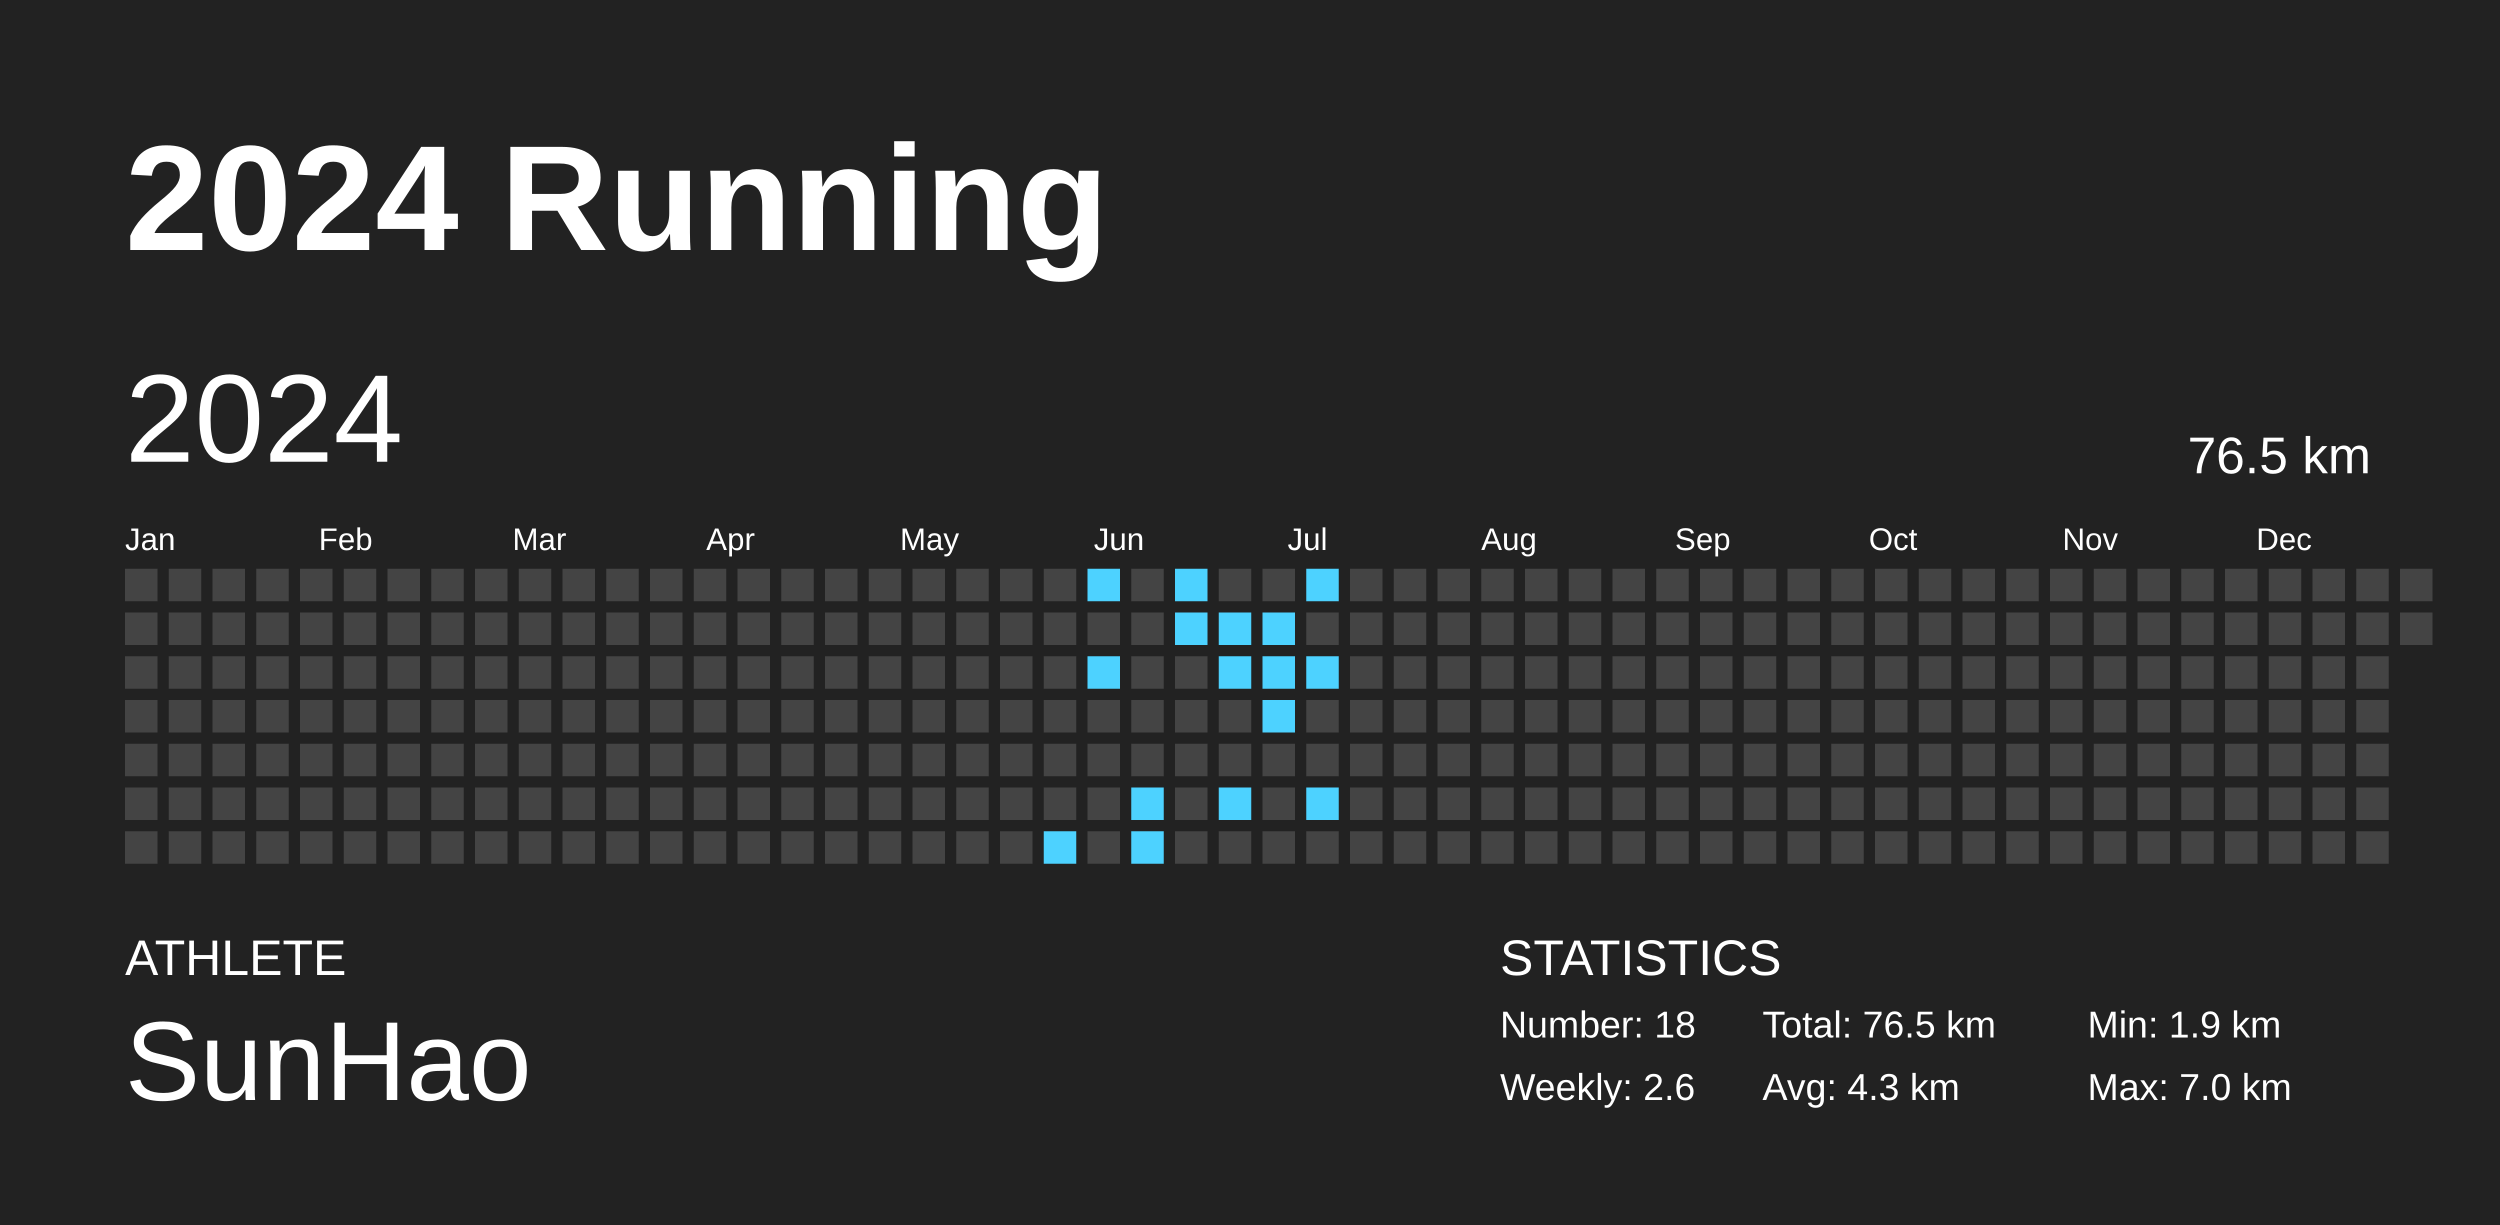
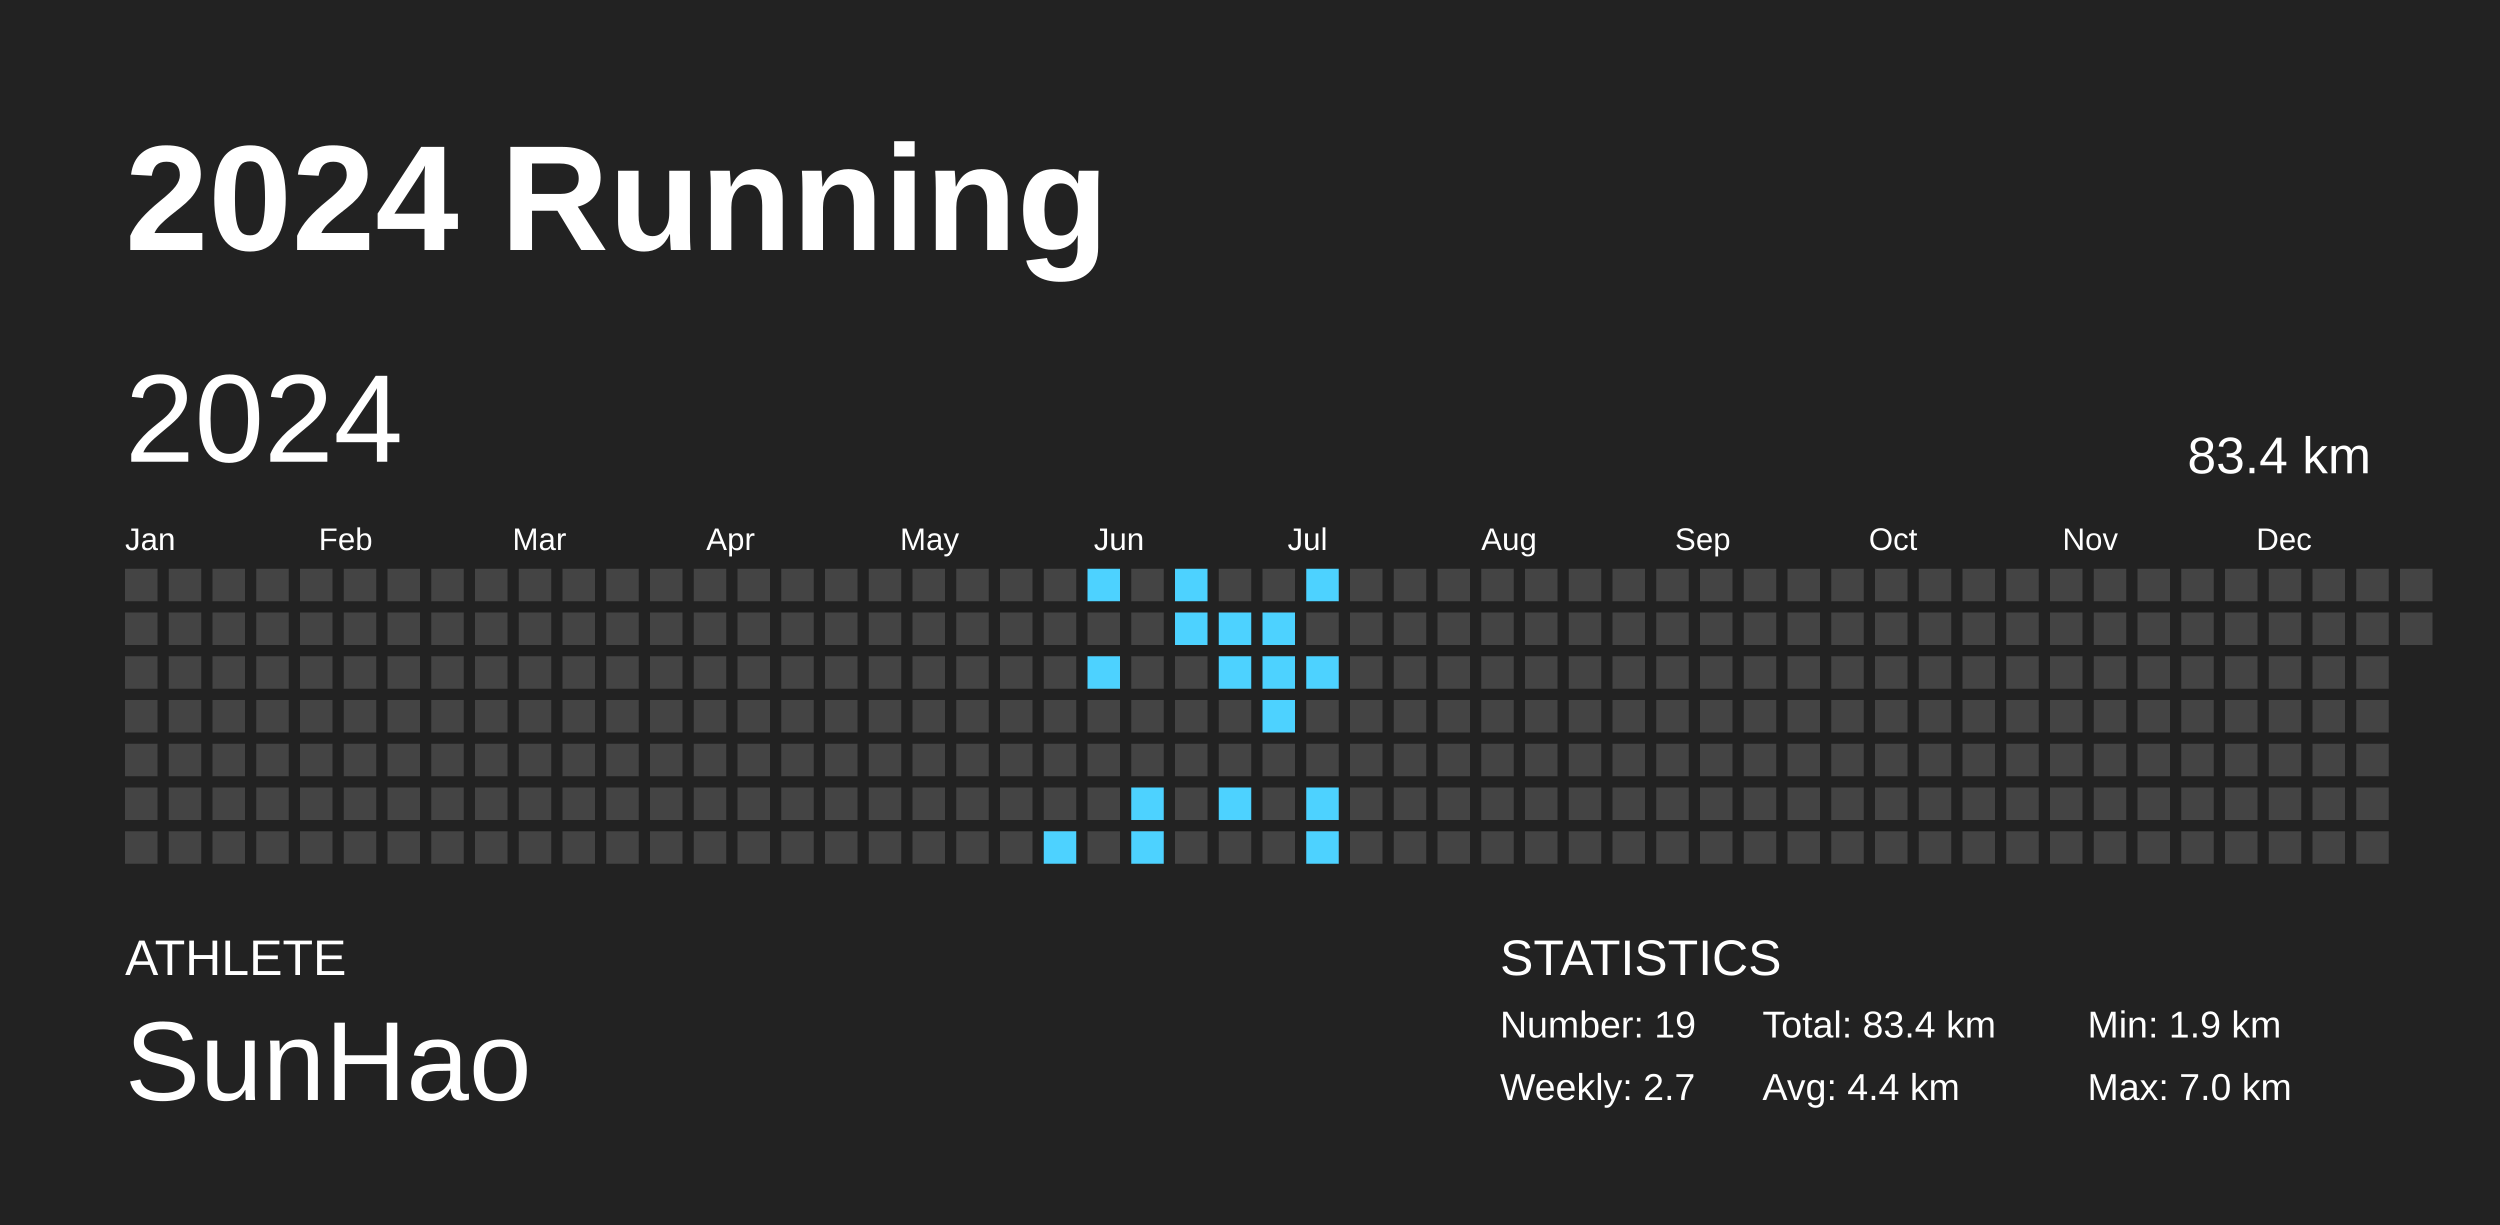
<svg xmlns="http://www.w3.org/2000/svg" baseProfile="full" height="98mm" version="1.1" viewBox="0,0,200,98" width="200mm">
  <defs />
  <rect fill="#222222" height="98" width="200" x="0" y="0" />
  <text fill="#FFFFFF" style="font-size:12px; font-family:Arial; font-weight:bold;" x="10" y="20">2024 Running</text>
  <text fill="#FFFFFF" style="font-size:4px; font-family:Arial" x="10" y="78">ATHLETE</text>
  <text fill="#FFFFFF" style="font-size:9px; font-family:Arial" x="10" y="88">SunHao</text>
  <text fill="#FFFFFF" style="font-size:4px; font-family:Arial" x="120" y="78">STATISTICS</text>
-   <text fill="#FFFFFF" style="font-size:3px; font-family:Arial" x="120" y="83">Number: 18</text>
-   <text fill="#FFFFFF" style="font-size:3px; font-family:Arial" x="120" y="88">Weekly: 2.6</text>
-   <text fill="#FFFFFF" style="font-size:3px; font-family:Arial" x="141" y="83">Total: 76.5 km</text>
-   <text fill="#FFFFFF" style="font-size:3px; font-family:Arial" x="141" y="88">Avg: 4.3 km</text>
+   <text fill="#FFFFFF" style="font-size:3px; font-family:Arial" x="120" y="83">Number: 19</text>
+   <text fill="#FFFFFF" style="font-size:3px; font-family:Arial" x="120" y="88">Weekly: 2.7</text>
+   <text fill="#FFFFFF" style="font-size:3px; font-family:Arial" x="141" y="83">Total: 83.4 km</text>
+   <text fill="#FFFFFF" style="font-size:3px; font-family:Arial" x="141" y="88">Avg: 4.4 km</text>
  <text fill="#FFFFFF" style="font-size:3px; font-family:Arial" x="167" y="83">Min: 1.9 km</text>
  <text fill="#FFFFFF" style="font-size:3px; font-family:Arial" x="167" y="88">Max: 7.0 km</text>
  <text dominant-baseline="hanging" fill="#FFFFFF" style="font-size:10.0px; font-family:Arial;" x="10" y="30">2024</text>
-   <text dominant-baseline="hanging" fill="#FFFFFF" style="font-size:4.125px; font-family:Arial;" x="175" y="35">76.5 km</text>
+   <text dominant-baseline="hanging" fill="#FFFFFF" style="font-size:4.125px; font-family:Arial;" x="175" y="35">83.4 km</text>
  <text fill="#FFFFFF" style="font-size:2.5px; font-family:Arial" x="10.0" y="44">Jan</text>
  <text fill="#FFFFFF" style="font-size:2.5px; font-family:Arial" x="25.5" y="44">Feb</text>
  <text fill="#FFFFFF" style="font-size:2.5px; font-family:Arial" x="41.0" y="44">Mar</text>
  <text fill="#FFFFFF" style="font-size:2.5px; font-family:Arial" x="56.5" y="44">Apr</text>
  <text fill="#FFFFFF" style="font-size:2.5px; font-family:Arial" x="72.0" y="44">May</text>
  <text fill="#FFFFFF" style="font-size:2.5px; font-family:Arial" x="87.5" y="44">Jun</text>
  <text fill="#FFFFFF" style="font-size:2.5px; font-family:Arial" x="103.0" y="44">Jul</text>
  <text fill="#FFFFFF" style="font-size:2.5px; font-family:Arial" x="118.5" y="44">Aug</text>
  <text fill="#FFFFFF" style="font-size:2.5px; font-family:Arial" x="134.0" y="44">Sep</text>
  <text fill="#FFFFFF" style="font-size:2.5px; font-family:Arial" x="149.5" y="44">Oct</text>
  <text fill="#FFFFFF" style="font-size:2.5px; font-family:Arial" x="165.0" y="44">Nov</text>
  <text fill="#FFFFFF" style="font-size:2.5px; font-family:Arial" x="180.5" y="44">Dec</text>
  <rect fill="#444444" height="2.6" width="2.6" x="10.0" y="45.5" />
  <rect fill="#444444" height="2.6" width="2.6" x="10.0" y="49.0" />
  <rect fill="#444444" height="2.6" width="2.6" x="10.0" y="52.5" />
  <rect fill="#444444" height="2.6" width="2.6" x="10.0" y="56.0" />
  <rect fill="#444444" height="2.6" width="2.6" x="10.0" y="59.5" />
  <rect fill="#444444" height="2.6" width="2.6" x="10.0" y="63.0" />
  <rect fill="#444444" height="2.6" width="2.6" x="10.0" y="66.5" />
  <rect fill="#444444" height="2.6" width="2.6" x="13.5" y="45.5" />
  <rect fill="#444444" height="2.6" width="2.6" x="13.5" y="49.0" />
  <rect fill="#444444" height="2.6" width="2.6" x="13.5" y="52.5" />
  <rect fill="#444444" height="2.6" width="2.6" x="13.5" y="56.0" />
  <rect fill="#444444" height="2.6" width="2.6" x="13.5" y="59.5" />
  <rect fill="#444444" height="2.6" width="2.6" x="13.5" y="63.0" />
  <rect fill="#444444" height="2.6" width="2.6" x="13.5" y="66.5" />
  <rect fill="#444444" height="2.6" width="2.6" x="17.0" y="45.5" />
  <rect fill="#444444" height="2.6" width="2.6" x="17.0" y="49.0" />
  <rect fill="#444444" height="2.6" width="2.6" x="17.0" y="52.5" />
  <rect fill="#444444" height="2.6" width="2.6" x="17.0" y="56.0" />
  <rect fill="#444444" height="2.6" width="2.6" x="17.0" y="59.5" />
  <rect fill="#444444" height="2.6" width="2.6" x="17.0" y="63.0" />
  <rect fill="#444444" height="2.6" width="2.6" x="17.0" y="66.5" />
  <rect fill="#444444" height="2.6" width="2.6" x="20.5" y="45.5" />
  <rect fill="#444444" height="2.6" width="2.6" x="20.5" y="49.0" />
  <rect fill="#444444" height="2.6" width="2.6" x="20.5" y="52.5" />
  <rect fill="#444444" height="2.6" width="2.6" x="20.5" y="56.0" />
  <rect fill="#444444" height="2.6" width="2.6" x="20.5" y="59.5" />
  <rect fill="#444444" height="2.6" width="2.6" x="20.5" y="63.0" />
  <rect fill="#444444" height="2.6" width="2.6" x="20.5" y="66.5" />
  <rect fill="#444444" height="2.6" width="2.6" x="24.0" y="45.5" />
  <rect fill="#444444" height="2.6" width="2.6" x="24.0" y="49.0" />
  <rect fill="#444444" height="2.6" width="2.6" x="24.0" y="52.5" />
  <rect fill="#444444" height="2.6" width="2.6" x="24.0" y="56.0" />
  <rect fill="#444444" height="2.6" width="2.6" x="24.0" y="59.5" />
  <rect fill="#444444" height="2.6" width="2.6" x="24.0" y="63.0" />
  <rect fill="#444444" height="2.6" width="2.6" x="24.0" y="66.5" />
  <rect fill="#444444" height="2.6" width="2.6" x="27.5" y="45.5" />
  <rect fill="#444444" height="2.6" width="2.6" x="27.5" y="49.0" />
  <rect fill="#444444" height="2.6" width="2.6" x="27.5" y="52.5" />
  <rect fill="#444444" height="2.6" width="2.6" x="27.5" y="56.0" />
  <rect fill="#444444" height="2.6" width="2.6" x="27.5" y="59.5" />
  <rect fill="#444444" height="2.6" width="2.6" x="27.5" y="63.0" />
  <rect fill="#444444" height="2.6" width="2.6" x="27.5" y="66.5" />
  <rect fill="#444444" height="2.6" width="2.6" x="31.0" y="45.5" />
  <rect fill="#444444" height="2.6" width="2.6" x="31.0" y="49.0" />
  <rect fill="#444444" height="2.6" width="2.6" x="31.0" y="52.5" />
  <rect fill="#444444" height="2.6" width="2.6" x="31.0" y="56.0" />
  <rect fill="#444444" height="2.6" width="2.6" x="31.0" y="59.5" />
  <rect fill="#444444" height="2.6" width="2.6" x="31.0" y="63.0" />
  <rect fill="#444444" height="2.6" width="2.6" x="31.0" y="66.5" />
  <rect fill="#444444" height="2.6" width="2.6" x="34.5" y="45.5" />
  <rect fill="#444444" height="2.6" width="2.6" x="34.5" y="49.0" />
  <rect fill="#444444" height="2.6" width="2.6" x="34.5" y="52.5" />
  <rect fill="#444444" height="2.6" width="2.6" x="34.5" y="56.0" />
  <rect fill="#444444" height="2.6" width="2.6" x="34.5" y="59.5" />
  <rect fill="#444444" height="2.6" width="2.6" x="34.5" y="63.0" />
  <rect fill="#444444" height="2.6" width="2.6" x="34.5" y="66.5" />
  <rect fill="#444444" height="2.6" width="2.6" x="38.0" y="45.5" />
  <rect fill="#444444" height="2.6" width="2.6" x="38.0" y="49.0" />
  <rect fill="#444444" height="2.6" width="2.6" x="38.0" y="52.5" />
  <rect fill="#444444" height="2.6" width="2.6" x="38.0" y="56.0" />
  <rect fill="#444444" height="2.6" width="2.6" x="38.0" y="59.5" />
  <rect fill="#444444" height="2.6" width="2.6" x="38.0" y="63.0" />
  <rect fill="#444444" height="2.6" width="2.6" x="38.0" y="66.5" />
  <rect fill="#444444" height="2.6" width="2.6" x="41.5" y="45.5" />
  <rect fill="#444444" height="2.6" width="2.6" x="41.5" y="49.0" />
  <rect fill="#444444" height="2.6" width="2.6" x="41.5" y="52.5" />
  <rect fill="#444444" height="2.6" width="2.6" x="41.5" y="56.0" />
  <rect fill="#444444" height="2.6" width="2.6" x="41.5" y="59.5" />
  <rect fill="#444444" height="2.6" width="2.6" x="41.5" y="63.0" />
  <rect fill="#444444" height="2.6" width="2.6" x="41.5" y="66.5" />
  <rect fill="#444444" height="2.6" width="2.6" x="45.0" y="45.5" />
  <rect fill="#444444" height="2.6" width="2.6" x="45.0" y="49.0" />
  <rect fill="#444444" height="2.6" width="2.6" x="45.0" y="52.5" />
  <rect fill="#444444" height="2.6" width="2.6" x="45.0" y="56.0" />
  <rect fill="#444444" height="2.6" width="2.6" x="45.0" y="59.5" />
  <rect fill="#444444" height="2.6" width="2.6" x="45.0" y="63.0" />
  <rect fill="#444444" height="2.6" width="2.6" x="45.0" y="66.5" />
  <rect fill="#444444" height="2.6" width="2.6" x="48.5" y="45.5" />
  <rect fill="#444444" height="2.6" width="2.6" x="48.5" y="49.0" />
  <rect fill="#444444" height="2.6" width="2.6" x="48.5" y="52.5" />
  <rect fill="#444444" height="2.6" width="2.6" x="48.5" y="56.0" />
  <rect fill="#444444" height="2.6" width="2.6" x="48.5" y="59.5" />
  <rect fill="#444444" height="2.6" width="2.6" x="48.5" y="63.0" />
  <rect fill="#444444" height="2.6" width="2.6" x="48.5" y="66.5" />
  <rect fill="#444444" height="2.6" width="2.6" x="52.0" y="45.5" />
  <rect fill="#444444" height="2.6" width="2.6" x="52.0" y="49.0" />
  <rect fill="#444444" height="2.6" width="2.6" x="52.0" y="52.5" />
  <rect fill="#444444" height="2.6" width="2.6" x="52.0" y="56.0" />
  <rect fill="#444444" height="2.6" width="2.6" x="52.0" y="59.5" />
  <rect fill="#444444" height="2.6" width="2.6" x="52.0" y="63.0" />
  <rect fill="#444444" height="2.6" width="2.6" x="52.0" y="66.5" />
  <rect fill="#444444" height="2.6" width="2.6" x="55.5" y="45.5" />
  <rect fill="#444444" height="2.6" width="2.6" x="55.5" y="49.0" />
  <rect fill="#444444" height="2.6" width="2.6" x="55.5" y="52.5" />
  <rect fill="#444444" height="2.6" width="2.6" x="55.5" y="56.0" />
  <rect fill="#444444" height="2.6" width="2.6" x="55.5" y="59.5" />
  <rect fill="#444444" height="2.6" width="2.6" x="55.5" y="63.0" />
  <rect fill="#444444" height="2.6" width="2.6" x="55.5" y="66.5" />
  <rect fill="#444444" height="2.6" width="2.6" x="59.0" y="45.5" />
  <rect fill="#444444" height="2.6" width="2.6" x="59.0" y="49.0" />
  <rect fill="#444444" height="2.6" width="2.6" x="59.0" y="52.5" />
  <rect fill="#444444" height="2.6" width="2.6" x="59.0" y="56.0" />
  <rect fill="#444444" height="2.6" width="2.6" x="59.0" y="59.5" />
  <rect fill="#444444" height="2.6" width="2.6" x="59.0" y="63.0" />
  <rect fill="#444444" height="2.6" width="2.6" x="59.0" y="66.5" />
  <rect fill="#444444" height="2.6" width="2.6" x="62.5" y="45.5" />
  <rect fill="#444444" height="2.6" width="2.6" x="62.5" y="49.0" />
  <rect fill="#444444" height="2.6" width="2.6" x="62.5" y="52.5" />
  <rect fill="#444444" height="2.6" width="2.6" x="62.5" y="56.0" />
  <rect fill="#444444" height="2.6" width="2.6" x="62.5" y="59.5" />
  <rect fill="#444444" height="2.6" width="2.6" x="62.5" y="63.0" />
  <rect fill="#444444" height="2.6" width="2.6" x="62.5" y="66.5" />
  <rect fill="#444444" height="2.6" width="2.6" x="66.0" y="45.5" />
  <rect fill="#444444" height="2.6" width="2.6" x="66.0" y="49.0" />
  <rect fill="#444444" height="2.6" width="2.6" x="66.0" y="52.5" />
  <rect fill="#444444" height="2.6" width="2.6" x="66.0" y="56.0" />
  <rect fill="#444444" height="2.6" width="2.6" x="66.0" y="59.5" />
  <rect fill="#444444" height="2.6" width="2.6" x="66.0" y="63.0" />
  <rect fill="#444444" height="2.6" width="2.6" x="66.0" y="66.5" />
  <rect fill="#444444" height="2.6" width="2.6" x="69.5" y="45.5" />
  <rect fill="#444444" height="2.6" width="2.6" x="69.5" y="49.0" />
  <rect fill="#444444" height="2.6" width="2.6" x="69.5" y="52.5" />
  <rect fill="#444444" height="2.6" width="2.6" x="69.5" y="56.0" />
  <rect fill="#444444" height="2.6" width="2.6" x="69.5" y="59.5" />
  <rect fill="#444444" height="2.6" width="2.6" x="69.5" y="63.0" />
  <rect fill="#444444" height="2.6" width="2.6" x="69.5" y="66.5" />
  <rect fill="#444444" height="2.6" width="2.6" x="73.0" y="45.5" />
  <rect fill="#444444" height="2.6" width="2.6" x="73.0" y="49.0" />
  <rect fill="#444444" height="2.6" width="2.6" x="73.0" y="52.5" />
  <rect fill="#444444" height="2.6" width="2.6" x="73.0" y="56.0" />
  <rect fill="#444444" height="2.6" width="2.6" x="73.0" y="59.5" />
  <rect fill="#444444" height="2.6" width="2.6" x="73.0" y="63.0" />
  <rect fill="#444444" height="2.6" width="2.6" x="73.0" y="66.5" />
  <rect fill="#444444" height="2.6" width="2.6" x="76.5" y="45.5" />
  <rect fill="#444444" height="2.6" width="2.6" x="76.5" y="49.0" />
  <rect fill="#444444" height="2.6" width="2.6" x="76.5" y="52.5" />
  <rect fill="#444444" height="2.6" width="2.6" x="76.5" y="56.0" />
  <rect fill="#444444" height="2.6" width="2.6" x="76.5" y="59.5" />
  <rect fill="#444444" height="2.6" width="2.6" x="76.5" y="63.0" />
  <rect fill="#444444" height="2.6" width="2.6" x="76.5" y="66.5" />
  <rect fill="#444444" height="2.6" width="2.6" x="80.0" y="45.5" />
  <rect fill="#444444" height="2.6" width="2.6" x="80.0" y="49.0" />
  <rect fill="#444444" height="2.6" width="2.6" x="80.0" y="52.5" />
  <rect fill="#444444" height="2.6" width="2.6" x="80.0" y="56.0" />
  <rect fill="#444444" height="2.6" width="2.6" x="80.0" y="59.5" />
  <rect fill="#444444" height="2.6" width="2.6" x="80.0" y="63.0" />
  <rect fill="#444444" height="2.6" width="2.6" x="80.0" y="66.5" />
  <rect fill="#444444" height="2.6" width="2.6" x="83.5" y="45.5" />
  <rect fill="#444444" height="2.6" width="2.6" x="83.5" y="49.0" />
  <rect fill="#444444" height="2.6" width="2.6" x="83.5" y="52.5" />
  <rect fill="#444444" height="2.6" width="2.6" x="83.5" y="56.0" />
  <rect fill="#444444" height="2.6" width="2.6" x="83.5" y="59.5" />
  <rect fill="#444444" height="2.6" width="2.6" x="83.5" y="63.0" />
  <rect fill="#4dd2ff" height="2.6" width="2.6" x="83.5" y="66.5" />
  <rect fill="#4dd2ff" height="2.6" width="2.6" x="87.0" y="45.5" />
  <rect fill="#444444" height="2.6" width="2.6" x="87.0" y="49.0" />
  <rect fill="#4dd2ff" height="2.6" width="2.6" x="87.0" y="52.5" />
  <rect fill="#444444" height="2.6" width="2.6" x="87.0" y="56.0" />
  <rect fill="#444444" height="2.6" width="2.6" x="87.0" y="59.5" />
  <rect fill="#444444" height="2.6" width="2.6" x="87.0" y="63.0" />
  <rect fill="#444444" height="2.6" width="2.6" x="87.0" y="66.5" />
  <rect fill="#444444" height="2.6" width="2.6" x="90.5" y="45.5" />
  <rect fill="#444444" height="2.6" width="2.6" x="90.5" y="49.0" />
  <rect fill="#444444" height="2.6" width="2.6" x="90.5" y="52.5" />
  <rect fill="#444444" height="2.6" width="2.6" x="90.5" y="56.0" />
  <rect fill="#444444" height="2.6" width="2.6" x="90.5" y="59.5" />
  <rect fill="#4dd2ff" height="2.6" width="2.6" x="90.5" y="63.0" />
  <rect fill="#4dd2ff" height="2.6" width="2.6" x="90.5" y="66.5" />
  <rect fill="#4dd2ff" height="2.6" width="2.6" x="94.0" y="45.5" />
  <rect fill="#4dd2ff" height="2.6" width="2.6" x="94.0" y="49.0" />
  <rect fill="#444444" height="2.6" width="2.6" x="94.0" y="52.5" />
  <rect fill="#444444" height="2.6" width="2.6" x="94.0" y="56.0" />
  <rect fill="#444444" height="2.6" width="2.6" x="94.0" y="59.5" />
  <rect fill="#444444" height="2.6" width="2.6" x="94.0" y="63.0" />
  <rect fill="#444444" height="2.6" width="2.6" x="94.0" y="66.5" />
  <rect fill="#444444" height="2.6" width="2.6" x="97.5" y="45.5" />
  <rect fill="#4dd2ff" height="2.6" width="2.6" x="97.5" y="49.0" />
  <rect fill="#4dd2ff" height="2.6" width="2.6" x="97.5" y="52.5" />
  <rect fill="#444444" height="2.6" width="2.6" x="97.5" y="56.0" />
  <rect fill="#444444" height="2.6" width="2.6" x="97.5" y="59.5" />
  <rect fill="#4dd2ff" height="2.6" width="2.6" x="97.5" y="63.0" />
  <rect fill="#444444" height="2.6" width="2.6" x="97.5" y="66.5" />
  <rect fill="#444444" height="2.6" width="2.6" x="101.0" y="45.5" />
  <rect fill="#4dd2ff" height="2.6" width="2.6" x="101.0" y="49.0" />
  <rect fill="#4dd2ff" height="2.6" width="2.6" x="101.0" y="52.5" />
  <rect fill="#4dd2ff" height="2.6" width="2.6" x="101.0" y="56.0" />
  <rect fill="#444444" height="2.6" width="2.6" x="101.0" y="59.5" />
  <rect fill="#444444" height="2.6" width="2.6" x="101.0" y="63.0" />
  <rect fill="#444444" height="2.6" width="2.6" x="101.0" y="66.5" />
  <rect fill="#4dd2ff" height="2.6" width="2.6" x="104.5" y="45.5" />
  <rect fill="#444444" height="2.6" width="2.6" x="104.5" y="49.0" />
  <rect fill="#4dd2ff" height="2.6" width="2.6" x="104.5" y="52.5" />
  <rect fill="#444444" height="2.6" width="2.6" x="104.5" y="56.0" />
  <rect fill="#444444" height="2.6" width="2.6" x="104.5" y="59.5" />
  <rect fill="#4dd2ff" height="2.6" width="2.6" x="104.5" y="63.0" />
-   <rect fill="#444444" height="2.6" width="2.6" x="104.5" y="66.5" />
+   <rect fill="#4dd2ff" height="2.6" width="2.6" x="104.5" y="66.5" />
  <rect fill="#444444" height="2.6" width="2.6" x="108.0" y="45.5" />
  <rect fill="#444444" height="2.6" width="2.6" x="108.0" y="49.0" />
  <rect fill="#444444" height="2.6" width="2.6" x="108.0" y="52.5" />
  <rect fill="#444444" height="2.6" width="2.6" x="108.0" y="56.0" />
  <rect fill="#444444" height="2.6" width="2.6" x="108.0" y="59.5" />
  <rect fill="#444444" height="2.6" width="2.6" x="108.0" y="63.0" />
  <rect fill="#444444" height="2.6" width="2.6" x="108.0" y="66.5" />
  <rect fill="#444444" height="2.6" width="2.6" x="111.5" y="45.5" />
  <rect fill="#444444" height="2.6" width="2.6" x="111.5" y="49.0" />
  <rect fill="#444444" height="2.6" width="2.6" x="111.5" y="52.5" />
  <rect fill="#444444" height="2.6" width="2.6" x="111.5" y="56.0" />
  <rect fill="#444444" height="2.6" width="2.6" x="111.5" y="59.5" />
  <rect fill="#444444" height="2.6" width="2.6" x="111.5" y="63.0" />
  <rect fill="#444444" height="2.6" width="2.6" x="111.5" y="66.5" />
  <rect fill="#444444" height="2.6" width="2.6" x="115.0" y="45.5" />
  <rect fill="#444444" height="2.6" width="2.6" x="115.0" y="49.0" />
  <rect fill="#444444" height="2.6" width="2.6" x="115.0" y="52.5" />
  <rect fill="#444444" height="2.6" width="2.6" x="115.0" y="56.0" />
  <rect fill="#444444" height="2.6" width="2.6" x="115.0" y="59.5" />
  <rect fill="#444444" height="2.6" width="2.6" x="115.0" y="63.0" />
  <rect fill="#444444" height="2.6" width="2.6" x="115.0" y="66.5" />
  <rect fill="#444444" height="2.6" width="2.6" x="118.5" y="45.5" />
  <rect fill="#444444" height="2.6" width="2.6" x="118.5" y="49.0" />
  <rect fill="#444444" height="2.6" width="2.6" x="118.5" y="52.5" />
  <rect fill="#444444" height="2.6" width="2.6" x="118.5" y="56.0" />
  <rect fill="#444444" height="2.6" width="2.6" x="118.5" y="59.5" />
  <rect fill="#444444" height="2.6" width="2.6" x="118.5" y="63.0" />
  <rect fill="#444444" height="2.6" width="2.6" x="118.5" y="66.5" />
  <rect fill="#444444" height="2.6" width="2.6" x="122.0" y="45.5" />
  <rect fill="#444444" height="2.6" width="2.6" x="122.0" y="49.0" />
  <rect fill="#444444" height="2.6" width="2.6" x="122.0" y="52.5" />
  <rect fill="#444444" height="2.6" width="2.6" x="122.0" y="56.0" />
  <rect fill="#444444" height="2.6" width="2.6" x="122.0" y="59.5" />
  <rect fill="#444444" height="2.6" width="2.6" x="122.0" y="63.0" />
  <rect fill="#444444" height="2.6" width="2.6" x="122.0" y="66.5" />
  <rect fill="#444444" height="2.6" width="2.6" x="125.5" y="45.5" />
  <rect fill="#444444" height="2.6" width="2.6" x="125.5" y="49.0" />
  <rect fill="#444444" height="2.6" width="2.6" x="125.5" y="52.5" />
  <rect fill="#444444" height="2.6" width="2.6" x="125.5" y="56.0" />
  <rect fill="#444444" height="2.6" width="2.6" x="125.5" y="59.5" />
  <rect fill="#444444" height="2.6" width="2.6" x="125.5" y="63.0" />
  <rect fill="#444444" height="2.6" width="2.6" x="125.5" y="66.5" />
  <rect fill="#444444" height="2.6" width="2.6" x="129.0" y="45.5" />
  <rect fill="#444444" height="2.6" width="2.6" x="129.0" y="49.0" />
  <rect fill="#444444" height="2.6" width="2.6" x="129.0" y="52.5" />
  <rect fill="#444444" height="2.6" width="2.6" x="129.0" y="56.0" />
  <rect fill="#444444" height="2.6" width="2.6" x="129.0" y="59.5" />
  <rect fill="#444444" height="2.6" width="2.6" x="129.0" y="63.0" />
  <rect fill="#444444" height="2.6" width="2.6" x="129.0" y="66.5" />
  <rect fill="#444444" height="2.6" width="2.6" x="132.5" y="45.5" />
  <rect fill="#444444" height="2.6" width="2.6" x="132.5" y="49.0" />
  <rect fill="#444444" height="2.6" width="2.6" x="132.5" y="52.5" />
  <rect fill="#444444" height="2.6" width="2.6" x="132.5" y="56.0" />
  <rect fill="#444444" height="2.6" width="2.6" x="132.5" y="59.5" />
  <rect fill="#444444" height="2.6" width="2.6" x="132.5" y="63.0" />
  <rect fill="#444444" height="2.6" width="2.6" x="132.5" y="66.5" />
  <rect fill="#444444" height="2.6" width="2.6" x="136.0" y="45.5" />
  <rect fill="#444444" height="2.6" width="2.6" x="136.0" y="49.0" />
  <rect fill="#444444" height="2.6" width="2.6" x="136.0" y="52.5" />
  <rect fill="#444444" height="2.6" width="2.6" x="136.0" y="56.0" />
  <rect fill="#444444" height="2.6" width="2.6" x="136.0" y="59.5" />
  <rect fill="#444444" height="2.6" width="2.6" x="136.0" y="63.0" />
  <rect fill="#444444" height="2.6" width="2.6" x="136.0" y="66.5" />
  <rect fill="#444444" height="2.6" width="2.6" x="139.5" y="45.5" />
  <rect fill="#444444" height="2.6" width="2.6" x="139.5" y="49.0" />
  <rect fill="#444444" height="2.6" width="2.6" x="139.5" y="52.5" />
  <rect fill="#444444" height="2.6" width="2.6" x="139.5" y="56.0" />
  <rect fill="#444444" height="2.6" width="2.6" x="139.5" y="59.5" />
  <rect fill="#444444" height="2.6" width="2.6" x="139.5" y="63.0" />
  <rect fill="#444444" height="2.6" width="2.6" x="139.5" y="66.5" />
  <rect fill="#444444" height="2.6" width="2.6" x="143.0" y="45.5" />
  <rect fill="#444444" height="2.6" width="2.6" x="143.0" y="49.0" />
  <rect fill="#444444" height="2.6" width="2.6" x="143.0" y="52.5" />
  <rect fill="#444444" height="2.6" width="2.6" x="143.0" y="56.0" />
  <rect fill="#444444" height="2.6" width="2.6" x="143.0" y="59.5" />
  <rect fill="#444444" height="2.6" width="2.6" x="143.0" y="63.0" />
  <rect fill="#444444" height="2.6" width="2.6" x="143.0" y="66.5" />
  <rect fill="#444444" height="2.6" width="2.6" x="146.5" y="45.5" />
  <rect fill="#444444" height="2.6" width="2.6" x="146.5" y="49.0" />
  <rect fill="#444444" height="2.6" width="2.6" x="146.5" y="52.5" />
  <rect fill="#444444" height="2.6" width="2.6" x="146.5" y="56.0" />
  <rect fill="#444444" height="2.6" width="2.6" x="146.5" y="59.5" />
  <rect fill="#444444" height="2.6" width="2.6" x="146.5" y="63.0" />
  <rect fill="#444444" height="2.6" width="2.6" x="146.5" y="66.5" />
  <rect fill="#444444" height="2.6" width="2.6" x="150.0" y="45.5" />
  <rect fill="#444444" height="2.6" width="2.6" x="150.0" y="49.0" />
  <rect fill="#444444" height="2.6" width="2.6" x="150.0" y="52.5" />
  <rect fill="#444444" height="2.6" width="2.6" x="150.0" y="56.0" />
  <rect fill="#444444" height="2.6" width="2.6" x="150.0" y="59.5" />
  <rect fill="#444444" height="2.6" width="2.6" x="150.0" y="63.0" />
  <rect fill="#444444" height="2.6" width="2.6" x="150.0" y="66.5" />
  <rect fill="#444444" height="2.6" width="2.6" x="153.5" y="45.5" />
  <rect fill="#444444" height="2.6" width="2.6" x="153.5" y="49.0" />
  <rect fill="#444444" height="2.6" width="2.6" x="153.5" y="52.5" />
  <rect fill="#444444" height="2.6" width="2.6" x="153.5" y="56.0" />
  <rect fill="#444444" height="2.6" width="2.6" x="153.5" y="59.5" />
  <rect fill="#444444" height="2.6" width="2.6" x="153.5" y="63.0" />
  <rect fill="#444444" height="2.6" width="2.6" x="153.5" y="66.5" />
  <rect fill="#444444" height="2.6" width="2.6" x="157.0" y="45.5" />
  <rect fill="#444444" height="2.6" width="2.6" x="157.0" y="49.0" />
  <rect fill="#444444" height="2.6" width="2.6" x="157.0" y="52.5" />
  <rect fill="#444444" height="2.6" width="2.6" x="157.0" y="56.0" />
  <rect fill="#444444" height="2.6" width="2.6" x="157.0" y="59.5" />
  <rect fill="#444444" height="2.6" width="2.6" x="157.0" y="63.0" />
  <rect fill="#444444" height="2.6" width="2.6" x="157.0" y="66.5" />
  <rect fill="#444444" height="2.6" width="2.6" x="160.5" y="45.5" />
  <rect fill="#444444" height="2.6" width="2.6" x="160.5" y="49.0" />
  <rect fill="#444444" height="2.6" width="2.6" x="160.5" y="52.5" />
  <rect fill="#444444" height="2.6" width="2.6" x="160.5" y="56.0" />
  <rect fill="#444444" height="2.6" width="2.6" x="160.5" y="59.5" />
  <rect fill="#444444" height="2.6" width="2.6" x="160.5" y="63.0" />
  <rect fill="#444444" height="2.6" width="2.6" x="160.5" y="66.5" />
  <rect fill="#444444" height="2.6" width="2.6" x="164.0" y="45.5" />
  <rect fill="#444444" height="2.6" width="2.6" x="164.0" y="49.0" />
  <rect fill="#444444" height="2.6" width="2.6" x="164.0" y="52.5" />
  <rect fill="#444444" height="2.6" width="2.6" x="164.0" y="56.0" />
  <rect fill="#444444" height="2.6" width="2.6" x="164.0" y="59.5" />
  <rect fill="#444444" height="2.6" width="2.6" x="164.0" y="63.0" />
  <rect fill="#444444" height="2.6" width="2.6" x="164.0" y="66.5" />
  <rect fill="#444444" height="2.6" width="2.6" x="167.5" y="45.5" />
  <rect fill="#444444" height="2.6" width="2.6" x="167.5" y="49.0" />
  <rect fill="#444444" height="2.6" width="2.6" x="167.5" y="52.5" />
  <rect fill="#444444" height="2.6" width="2.6" x="167.5" y="56.0" />
  <rect fill="#444444" height="2.6" width="2.6" x="167.5" y="59.5" />
  <rect fill="#444444" height="2.6" width="2.6" x="167.5" y="63.0" />
  <rect fill="#444444" height="2.6" width="2.6" x="167.5" y="66.5" />
  <rect fill="#444444" height="2.6" width="2.6" x="171.0" y="45.5" />
  <rect fill="#444444" height="2.6" width="2.6" x="171.0" y="49.0" />
  <rect fill="#444444" height="2.6" width="2.6" x="171.0" y="52.5" />
  <rect fill="#444444" height="2.6" width="2.6" x="171.0" y="56.0" />
  <rect fill="#444444" height="2.6" width="2.6" x="171.0" y="59.5" />
  <rect fill="#444444" height="2.6" width="2.6" x="171.0" y="63.0" />
  <rect fill="#444444" height="2.6" width="2.6" x="171.0" y="66.5" />
  <rect fill="#444444" height="2.6" width="2.6" x="174.5" y="45.5" />
  <rect fill="#444444" height="2.6" width="2.6" x="174.5" y="49.0" />
  <rect fill="#444444" height="2.6" width="2.6" x="174.5" y="52.5" />
  <rect fill="#444444" height="2.6" width="2.6" x="174.5" y="56.0" />
  <rect fill="#444444" height="2.6" width="2.6" x="174.5" y="59.5" />
  <rect fill="#444444" height="2.6" width="2.6" x="174.5" y="63.0" />
  <rect fill="#444444" height="2.6" width="2.6" x="174.5" y="66.5" />
  <rect fill="#444444" height="2.6" width="2.6" x="178.0" y="45.5" />
  <rect fill="#444444" height="2.6" width="2.6" x="178.0" y="49.0" />
  <rect fill="#444444" height="2.6" width="2.6" x="178.0" y="52.5" />
  <rect fill="#444444" height="2.6" width="2.6" x="178.0" y="56.0" />
  <rect fill="#444444" height="2.6" width="2.6" x="178.0" y="59.5" />
  <rect fill="#444444" height="2.6" width="2.6" x="178.0" y="63.0" />
  <rect fill="#444444" height="2.6" width="2.6" x="178.0" y="66.5" />
  <rect fill="#444444" height="2.6" width="2.6" x="181.5" y="45.5" />
  <rect fill="#444444" height="2.6" width="2.6" x="181.5" y="49.0" />
  <rect fill="#444444" height="2.6" width="2.6" x="181.5" y="52.5" />
  <rect fill="#444444" height="2.6" width="2.6" x="181.5" y="56.0" />
  <rect fill="#444444" height="2.6" width="2.6" x="181.5" y="59.5" />
  <rect fill="#444444" height="2.6" width="2.6" x="181.5" y="63.0" />
  <rect fill="#444444" height="2.6" width="2.6" x="181.5" y="66.5" />
  <rect fill="#444444" height="2.6" width="2.6" x="185.0" y="45.5" />
  <rect fill="#444444" height="2.6" width="2.6" x="185.0" y="49.0" />
  <rect fill="#444444" height="2.6" width="2.6" x="185.0" y="52.5" />
  <rect fill="#444444" height="2.6" width="2.6" x="185.0" y="56.0" />
  <rect fill="#444444" height="2.6" width="2.6" x="185.0" y="59.5" />
  <rect fill="#444444" height="2.6" width="2.6" x="185.0" y="63.0" />
  <rect fill="#444444" height="2.6" width="2.6" x="185.0" y="66.5" />
  <rect fill="#444444" height="2.6" width="2.6" x="188.5" y="45.5" />
  <rect fill="#444444" height="2.6" width="2.6" x="188.5" y="49.0" />
  <rect fill="#444444" height="2.6" width="2.6" x="188.5" y="52.5" />
  <rect fill="#444444" height="2.6" width="2.6" x="188.5" y="56.0" />
  <rect fill="#444444" height="2.6" width="2.6" x="188.5" y="59.5" />
  <rect fill="#444444" height="2.6" width="2.6" x="188.5" y="63.0" />
  <rect fill="#444444" height="2.6" width="2.6" x="188.5" y="66.5" />
  <rect fill="#444444" height="2.6" width="2.6" x="192.0" y="45.5" />
  <rect fill="#444444" height="2.6" width="2.6" x="192.0" y="49.0" />
</svg>
